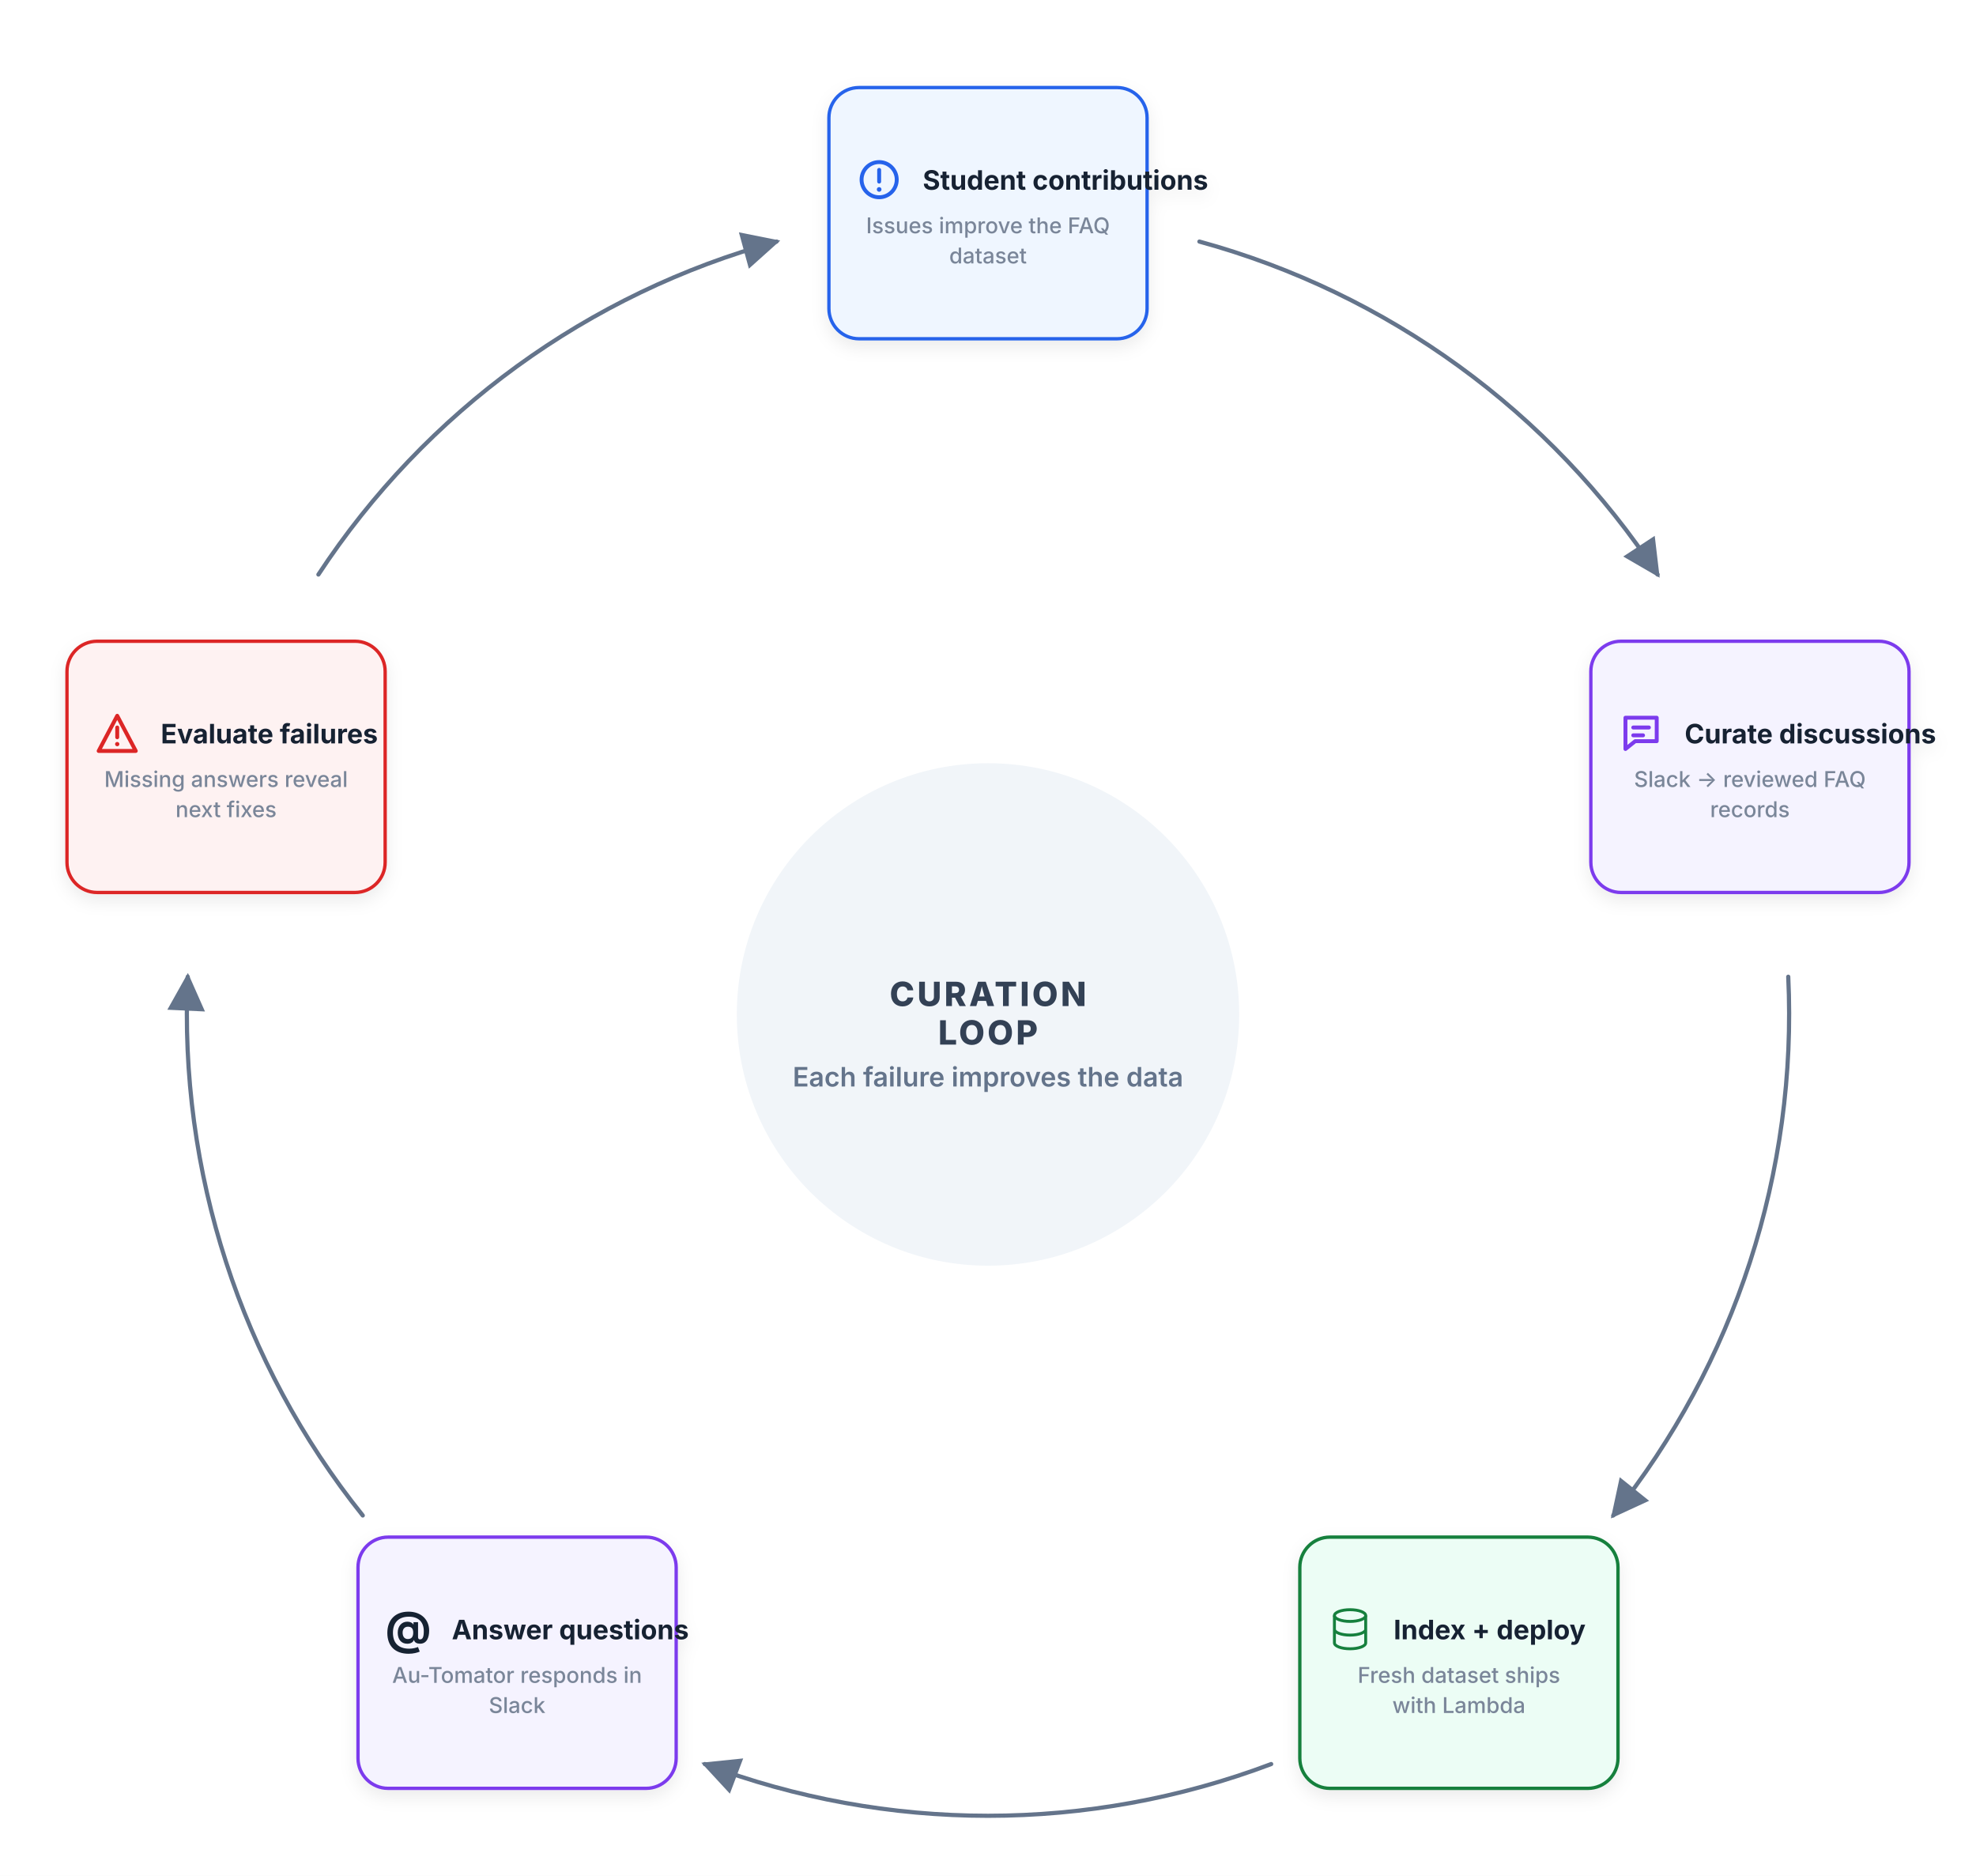
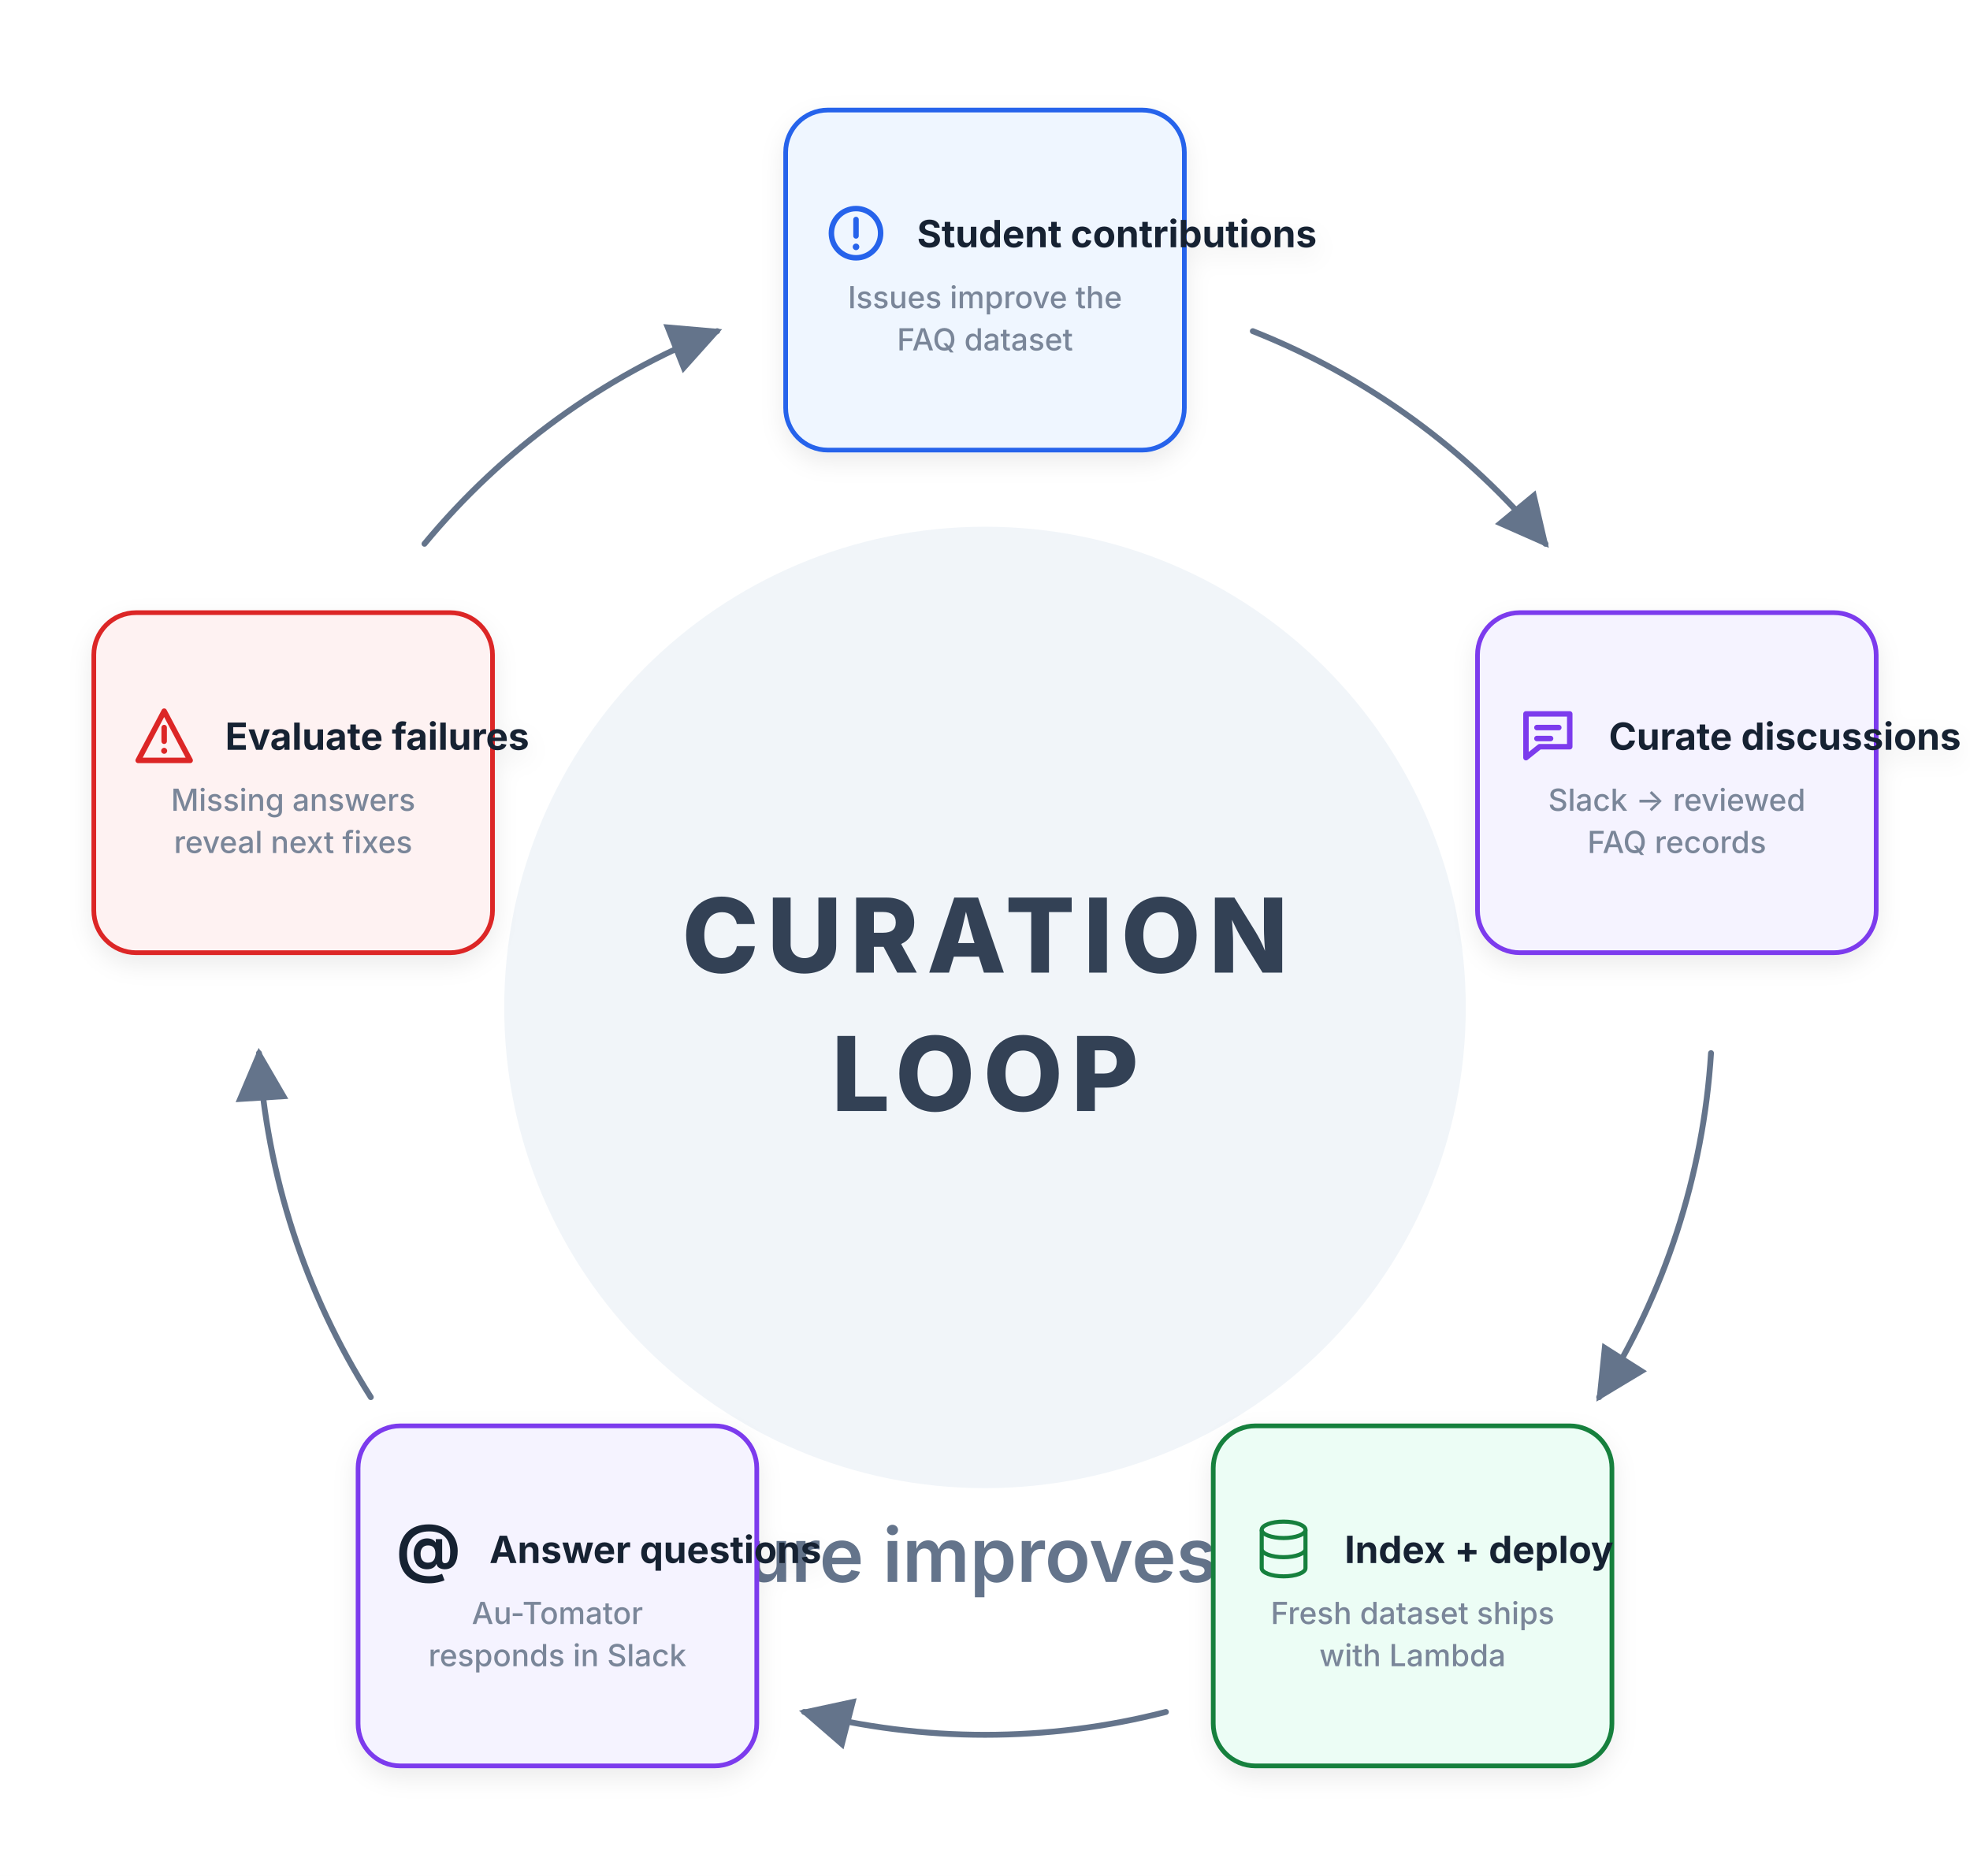
- <svg xmlns="http://www.w3.org/2000/svg" width="1180" height="1120" viewBox="0 0 1180 1120" role="img" aria-labelledby="title desc">
+ <svg xmlns="http://www.w3.org/2000/svg" width="840" height="800" viewBox="0 0 840 800" role="img" aria-labelledby="title desc">
  <defs>
    <filter id="shadow" x="-20%" y="-20%" width="140%" height="150%">
      <feDropShadow dx="0" dy="4" stdDeviation="5" flood-color="#0f172a" flood-opacity="0.08" />
    </filter>
    <marker id="arrow-purple" viewBox="0 0 10 10" refX="9" refY="5" markerWidth="9" markerHeight="9" orient="auto">
      <path d="M0 0 10 5 0 10Z" fill="#7c3aed" />
    </marker>
    <marker id="arrow-blue" viewBox="0 0 10 10" refX="9" refY="5" markerWidth="9" markerHeight="9" orient="auto">
      <path d="M0 0 10 5 0 10Z" fill="#2563eb" />
    </marker>
    <marker id="arrow-amber" viewBox="0 0 10 10" refX="9" refY="5" markerWidth="9" markerHeight="9" orient="auto">
      <path d="M0 0 10 5 0 10Z" fill="#c2410c" />
    </marker>
    <marker id="arrow-green" viewBox="0 0 10 10" refX="9" refY="5" markerWidth="9" markerHeight="9" orient="auto">
      <path d="M0 0 10 5 0 10Z" fill="#15803d" />
    </marker>
    <marker id="arrow-red" viewBox="0 0 10 10" refX="9" refY="5" markerWidth="9" markerHeight="9" orient="auto">
      <path d="M0 0 10 5 0 10Z" fill="#dc2626" />
    </marker>
    <marker id="arrow-gray" viewBox="0 0 10 10" refX="9" refY="5" markerWidth="9" markerHeight="9" orient="auto">
      <path d="M0 0 10 5 0 10Z" fill="#64748b" />
    </marker>
    <symbol id="icon-database" viewBox="0 0 24 24">
      <ellipse cx="12" cy="5" rx="8" ry="3" fill="none" stroke="currentColor" stroke-width="1.75" vector-effect="non-scaling-stroke" />
      <path d="M4 5v7c0 1.66 3.58 3 8 3s8-1.34 8-3V5M4 12v7c0 1.66 3.58 3 8 3s8-1.34 8-3v-7" fill="none" stroke="currentColor" stroke-width="1.75" vector-effect="non-scaling-stroke" />
    </symbol>
    <symbol id="icon-issue" viewBox="0 0 24 24">
      <circle cx="12" cy="12" r="9" fill="none" stroke="currentColor" stroke-width="2" />
      <path d="M12 7v6" stroke="currentColor" stroke-width="2" stroke-linecap="round" />
      <circle cx="12" cy="17" r="1.2" fill="currentColor" />
    </symbol>
    <symbol id="icon-message" viewBox="0 0 24 24">
      <path d="M4 4h16v12H9l-5 4Z" fill="none" stroke="currentColor" stroke-width="2" stroke-linecap="round" stroke-linejoin="round" />
      <path d="M8 9h8M8 13h5" fill="none" stroke="currentColor" stroke-width="2" stroke-linecap="round" />
    </symbol>
    <symbol id="icon-warning" viewBox="0 0 24 24">
      <path d="M12 3 2.5 21h19Z" fill="none" stroke="currentColor" stroke-width="2" stroke-linejoin="round" />
      <path d="M12 9v5" stroke="currentColor" stroke-width="2" stroke-linecap="round" />
      <circle cx="12" cy="17.5" r="1.1" fill="currentColor" />
    </symbol>
    <style>
      text { font-family: system-ui, -apple-system, BlinkMacSystemFont, "Segoe UI", sans-serif; fill: #172033; }
      .node rect { stroke-width: 2; }
      .node-title { font-size: 16px; font-weight: 750; text-anchor: middle; }
      .node-title.icon-copy { text-anchor: start; }
      .node-subtitle { font-size: 13px; font-weight: 500; fill: #7a8699; text-anchor: middle; }
      .eyebrow { font-size: 12px; font-weight: 750; letter-spacing: 1px; fill: #64748b; text-anchor: middle; }
      .mention-icon { font-size: 27px; font-weight: 750; text-anchor: middle; }
      .standalone-mention { font-size: 52px; font-weight: 750; text-anchor: middle; }
      .icon-node-title { font-size: 16px; font-weight: 750; text-anchor: middle; }
      .edge { fill: none; stroke-width: 2.5; stroke-linecap: round; stroke-linejoin: round; }
      .edge-label rect { stroke-width: 2; }
      .edge-label text { font-size: 14px; font-weight: 750; text-anchor: middle; dominant-baseline: central; }
      .divider { stroke: #cbd5e1; stroke-width: 2; stroke-dasharray: 6 8; stroke-linecap: round; }
      .center-annotation { fill: #f1f5f9; stroke: none; }
-       .center-title { font-size: 20px; font-weight: 800; letter-spacing: 1.6px; fill: #334155; text-anchor: middle; }
-       .center-detail { font-size: 16px; font-weight: 600; fill: #64748b; text-anchor: middle; }
+       .center-title { font-weight: 800; letter-spacing: 0.08em; fill: #334155; text-anchor: middle; }
+       .center-detail { font-weight: 600; fill: #64748b; text-anchor: middle; }
    </style>
  </defs>
-   <rect width="1180" height="1120" fill="#ffffff" />
-   <path class="edge" d="M716.24 144.23A478.42 478.42 0 0 1 989.86 343.02" stroke="#64748b" marker-end="url(#arrow-gray)" />
-   <path class="edge" d="M1067.88 583.15A478.42 478.42 0 0 1 963.37 904.81" stroke="#64748b" marker-end="url(#arrow-gray)" />
-   <path class="edge" d="M759.11 1053.22A478.42 478.42 0 0 1 420.89 1053.22" stroke="#64748b" marker-end="url(#arrow-gray)" />
-   <path class="edge" d="M216.63 904.81A478.42 478.42 0 0 1 112.12 583.15" stroke="#64748b" marker-end="url(#arrow-gray)" />
-   <path class="edge" d="M190.14 343.02A478.42 478.42 0 0 1 463.76 144.23" stroke="#64748b" marker-end="url(#arrow-gray)" />
-   <circle class="center-annotation" cx="590" cy="605.68" r="150" />
-   <text class="center-title" x="590" y="600.68">CURATION</text>
-   <text class="center-title" x="590" y="623.68">LOOP</text>
-   <text class="center-detail" x="590" y="648.68">Each failure improves the data</text>
-   <g class="node node-blue" transform="translate(495 52.27)" filter="url(#shadow)">
-     <rect width="190" height="150" rx="18" fill="#eff6ff" stroke="#2563eb" />
-     <use href="#icon-issue" x="16" y="41" width="28" height="28" color="#2563eb" />
-     <text class="node-title icon-copy" x="56" y="61" textLength="118" lengthAdjust="spacingAndGlyphs">Student contributions</text>
-     <text class="node-subtitle" x="95" y="87">Issues improve the FAQ</text>
-     <text class="node-subtitle" x="95" y="105">dataset</text>
+   <rect width="840" height="800" fill="#ffffff" />
+   <path class="edge" d="M534.19 141.22A310.18 310.18 0 0 1 659 231.9" stroke="#64748b" marker-end="url(#arrow-gray)" />
+   <path class="edge" d="M729.57 449.1A310.18 310.18 0 0 1 681.89 595.82" stroke="#64748b" marker-end="url(#arrow-gray)" />
+   <path class="edge" d="M497.14 730.06A310.18 310.18 0 0 1 342.86 730.06" stroke="#64748b" marker-end="url(#arrow-gray)" />
+   <path class="edge" d="M158.11 595.82A310.18 310.18 0 0 1 110.43 449.1" stroke="#64748b" marker-end="url(#arrow-gray)" />
+   <path class="edge" d="M181 231.9A310.18 310.18 0 0 1 305.81 141.22" stroke="#64748b" marker-end="url(#arrow-gray)" />
+   <circle class="center-annotation" cx="420" cy="429.62" r="205" />
+   <text class="center-title" x="420" y="414.79" font-size="44">CURATION</text>
+   <text class="center-title" x="420" y="473.79" font-size="44">LOOP</text>
+   <text class="center-detail" x="420" y="674.62" font-size="32">Each failure improves the data</text>
+   <g class="node node-blue" transform="translate(335 46.94)" filter="url(#shadow)">
+     <rect width="170" height="145" rx="18" fill="#eff6ff" stroke="#2563eb" />
+     <use href="#icon-issue" x="16" y="38.5" width="28" height="28" color="#2563eb" />
+     <text class="node-title icon-copy" x="56" y="58.5" textLength="98" lengthAdjust="spacingAndGlyphs">Student contributions</text>
+     <text class="node-subtitle" x="85" y="84.5">Issues improve the</text>
+     <text class="node-subtitle" x="85" y="102.5">FAQ dataset</text>
  </g>
-   <g class="node node-purple" transform="translate(950 382.85)" filter="url(#shadow)">
-     <rect width="190" height="150" rx="18" fill="#f5f3ff" stroke="#7c3aed" />
-     <use href="#icon-message" x="16" y="41" width="28" height="28" color="#7c3aed" />
-     <text class="node-title icon-copy" x="56" y="61" textLength="118" lengthAdjust="spacingAndGlyphs">Curate discussions</text>
-     <text class="node-subtitle" x="95" y="87">Slack → reviewed FAQ</text>
-     <text class="node-subtitle" x="95" y="105">records</text>
+   <g class="node node-purple" transform="translate(630 261.27)" filter="url(#shadow)">
+     <rect width="170" height="145" rx="18" fill="#f5f3ff" stroke="#7c3aed" />
+     <use href="#icon-message" x="16" y="38.5" width="28" height="28" color="#7c3aed" />
+     <text class="node-title icon-copy" x="56" y="58.5" textLength="98" lengthAdjust="spacingAndGlyphs">Curate discussions</text>
+     <text class="node-subtitle" x="85" y="84.5">Slack → reviewed</text>
+     <text class="node-subtitle" x="85" y="102.5">FAQ records</text>
  </g>
-   <g class="node node-green" transform="translate(776.21 917.73)" filter="url(#shadow)">
-     <rect width="190" height="150" rx="18" fill="#ecfdf5" stroke="#15803d" />
-     <use href="#icon-database" x="16" y="41" width="28" height="28" color="#15803d" />
-     <text class="node-title icon-copy" x="56" y="61" textLength="118" lengthAdjust="spacingAndGlyphs">Index + deploy</text>
-     <text class="node-subtitle" x="95" y="87">Fresh dataset ships</text>
-     <text class="node-subtitle" x="95" y="105">with Lambda</text>
+   <g class="node node-green" transform="translate(517.32 608.06)" filter="url(#shadow)">
+     <rect width="170" height="145" rx="18" fill="#ecfdf5" stroke="#15803d" />
+     <use href="#icon-database" x="16" y="38.5" width="28" height="28" color="#15803d" />
+     <text class="node-title icon-copy" x="56" y="58.5" textLength="98" lengthAdjust="spacingAndGlyphs">Index + deploy</text>
+     <text class="node-subtitle" x="85" y="84.5">Fresh dataset ships</text>
+     <text class="node-subtitle" x="85" y="102.5">with Lambda</text>
  </g>
-   <g class="node node-purple" transform="translate(213.79 917.73)" filter="url(#shadow)">
-     <rect width="190" height="150" rx="18" fill="#f5f3ff" stroke="#7c3aed" />
-     <text class="mention-icon" x="30" y="64" fill="#7c3aed">@</text>
-     <text class="node-title icon-copy" x="56" y="61" textLength="118" lengthAdjust="spacingAndGlyphs">Answer questions</text>
-     <text class="node-subtitle" x="95" y="87">Au-Tomator responds in</text>
-     <text class="node-subtitle" x="95" y="105">Slack</text>
+   <g class="node node-purple" transform="translate(152.68 608.06)" filter="url(#shadow)">
+     <rect width="170" height="145" rx="18" fill="#f5f3ff" stroke="#7c3aed" />
+     <text class="mention-icon" x="30" y="61.5" fill="#7c3aed">@</text>
+     <text class="node-title icon-copy" x="56" y="58.5" textLength="98" lengthAdjust="spacingAndGlyphs">Answer questions</text>
+     <text class="node-subtitle" x="85" y="84.5">Au-Tomator</text>
+     <text class="node-subtitle" x="85" y="102.5">responds in Slack</text>
  </g>
-   <g class="node node-red" transform="translate(40 382.85)" filter="url(#shadow)">
-     <rect width="190" height="150" rx="18" fill="#fef2f2" stroke="#dc2626" />
-     <use href="#icon-warning" x="16" y="41" width="28" height="28" color="#dc2626" />
-     <text class="node-title icon-copy" x="56" y="61" textLength="118" lengthAdjust="spacingAndGlyphs">Evaluate failures</text>
-     <text class="node-subtitle" x="95" y="87">Missing answers reveal</text>
-     <text class="node-subtitle" x="95" y="105">next fixes</text>
+   <g class="node node-red" transform="translate(40 261.27)" filter="url(#shadow)">
+     <rect width="170" height="145" rx="18" fill="#fef2f2" stroke="#dc2626" />
+     <use href="#icon-warning" x="16" y="38.5" width="28" height="28" color="#dc2626" />
+     <text class="node-title icon-copy" x="56" y="58.5" textLength="98" lengthAdjust="spacingAndGlyphs">Evaluate failures</text>
+     <text class="node-subtitle" x="85" y="84.5">Missing answers</text>
+     <text class="node-subtitle" x="85" y="102.5">reveal next fixes</text>
  </g>
</svg>
